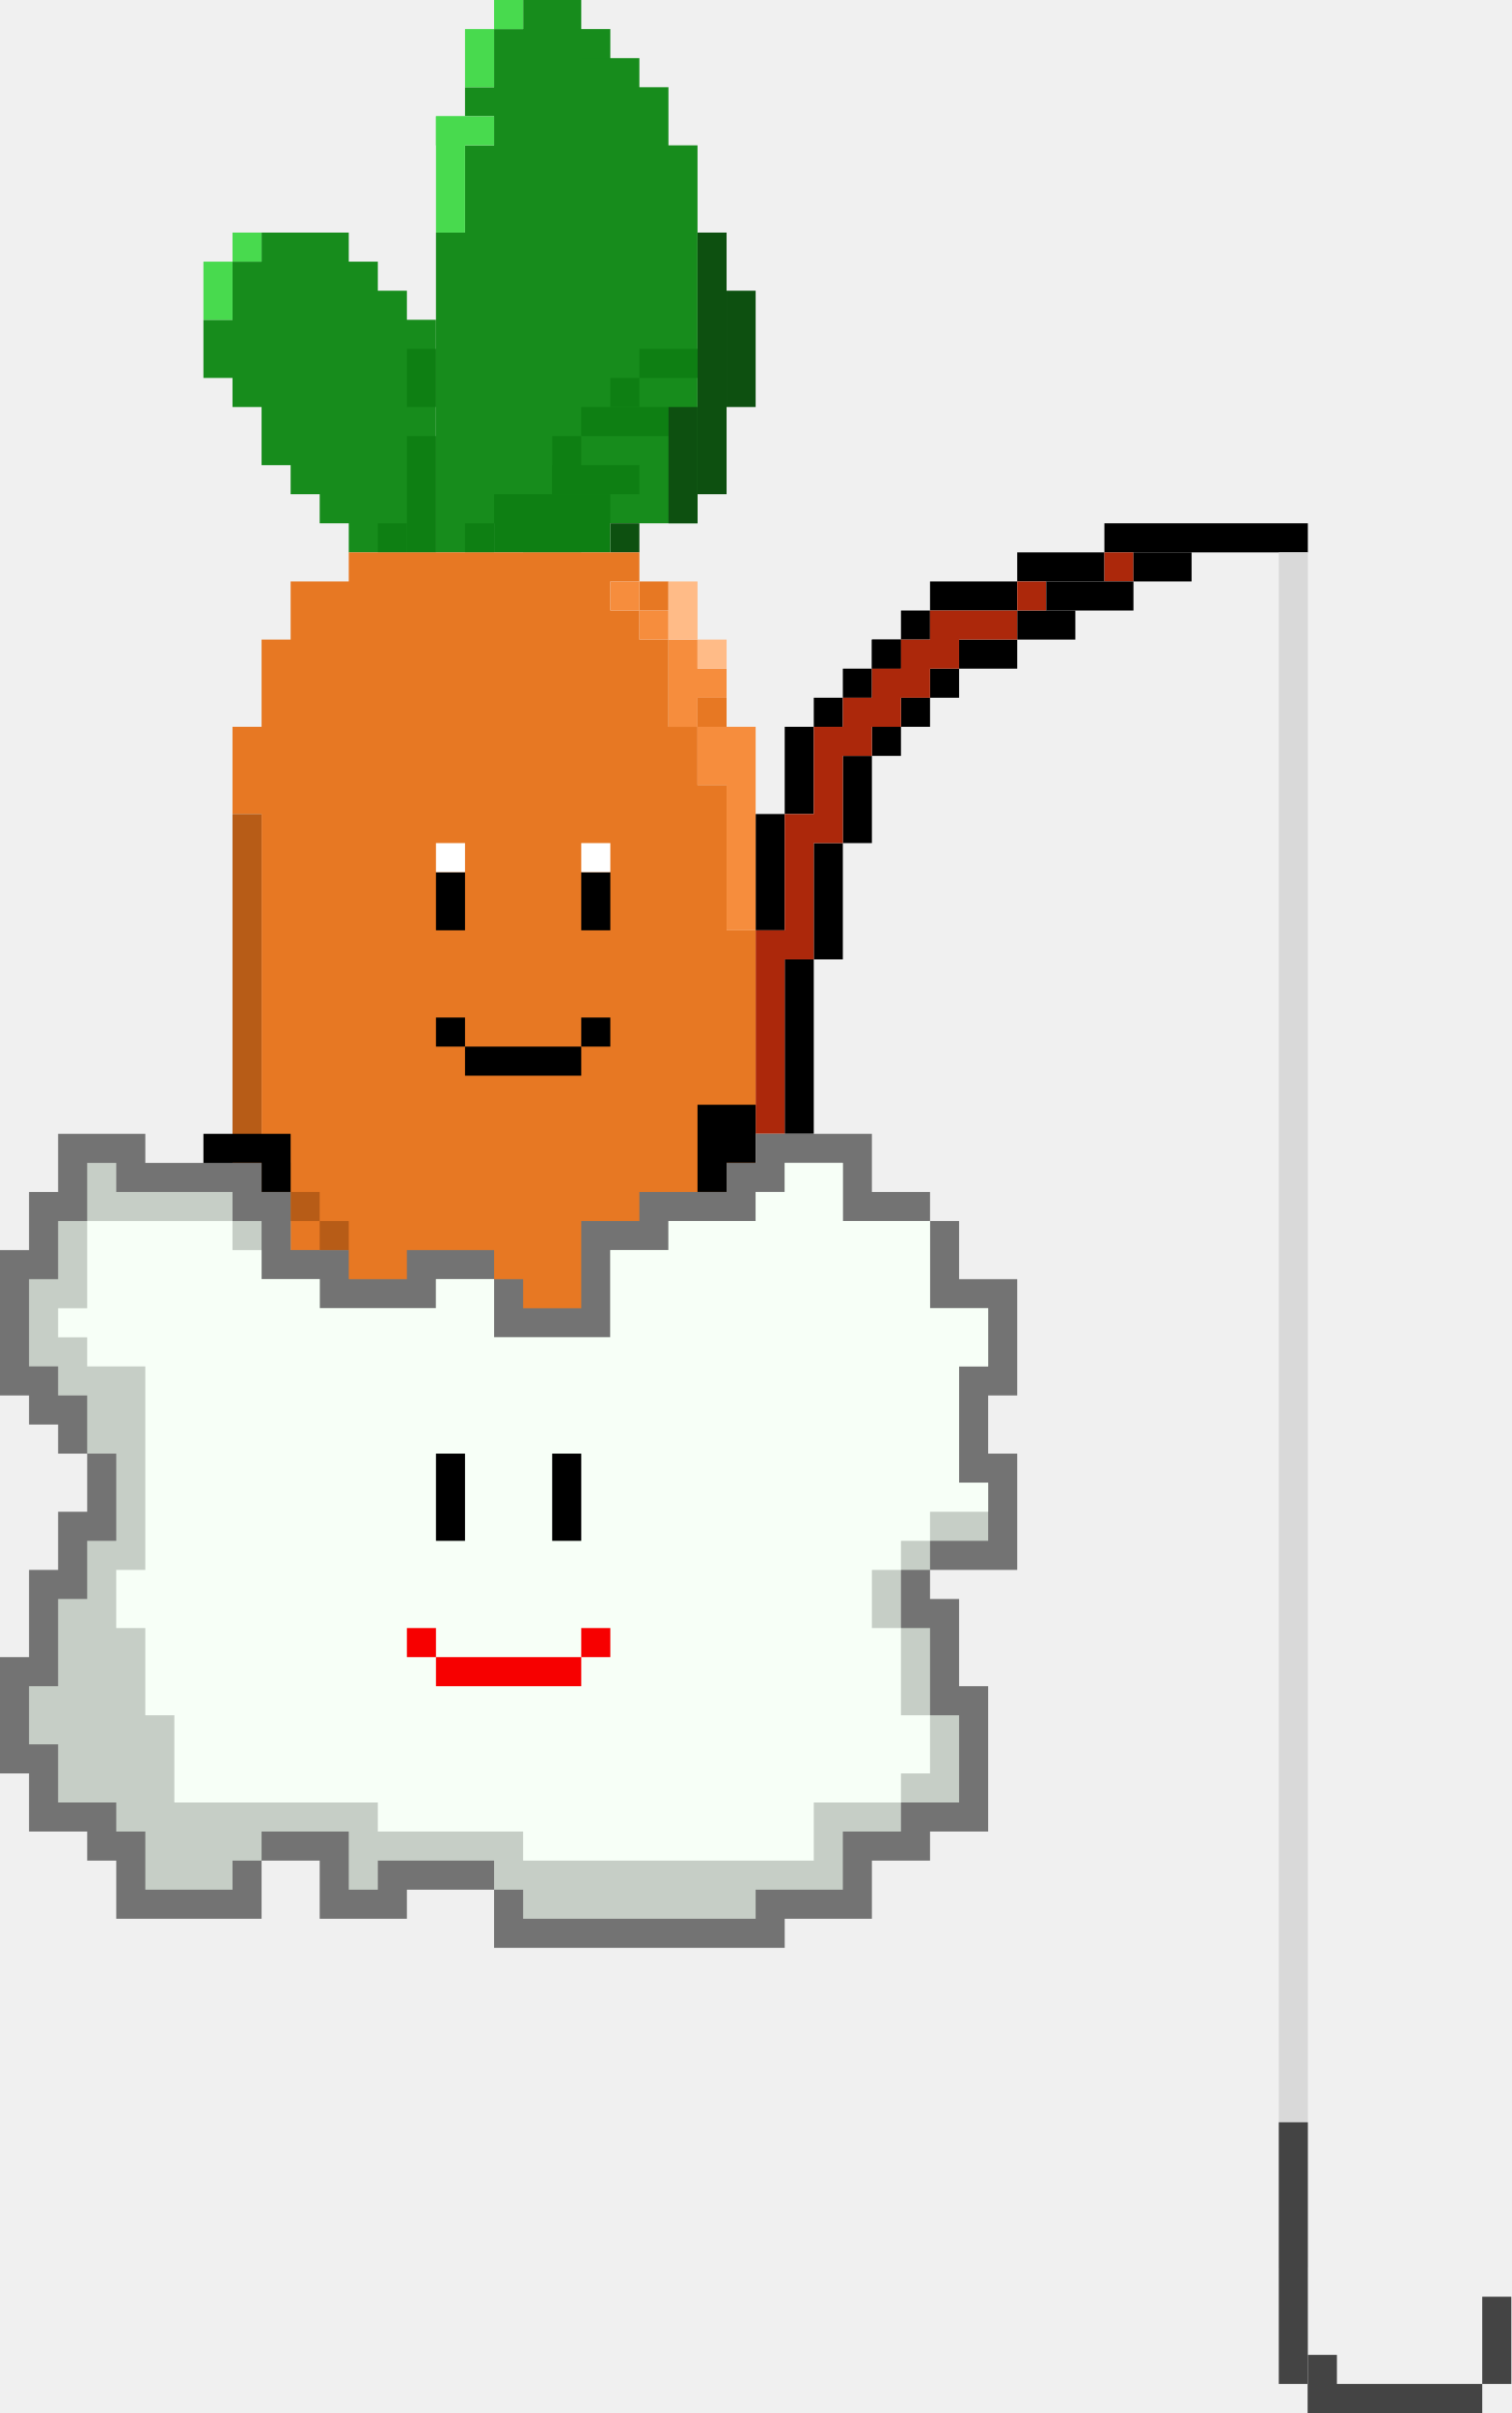
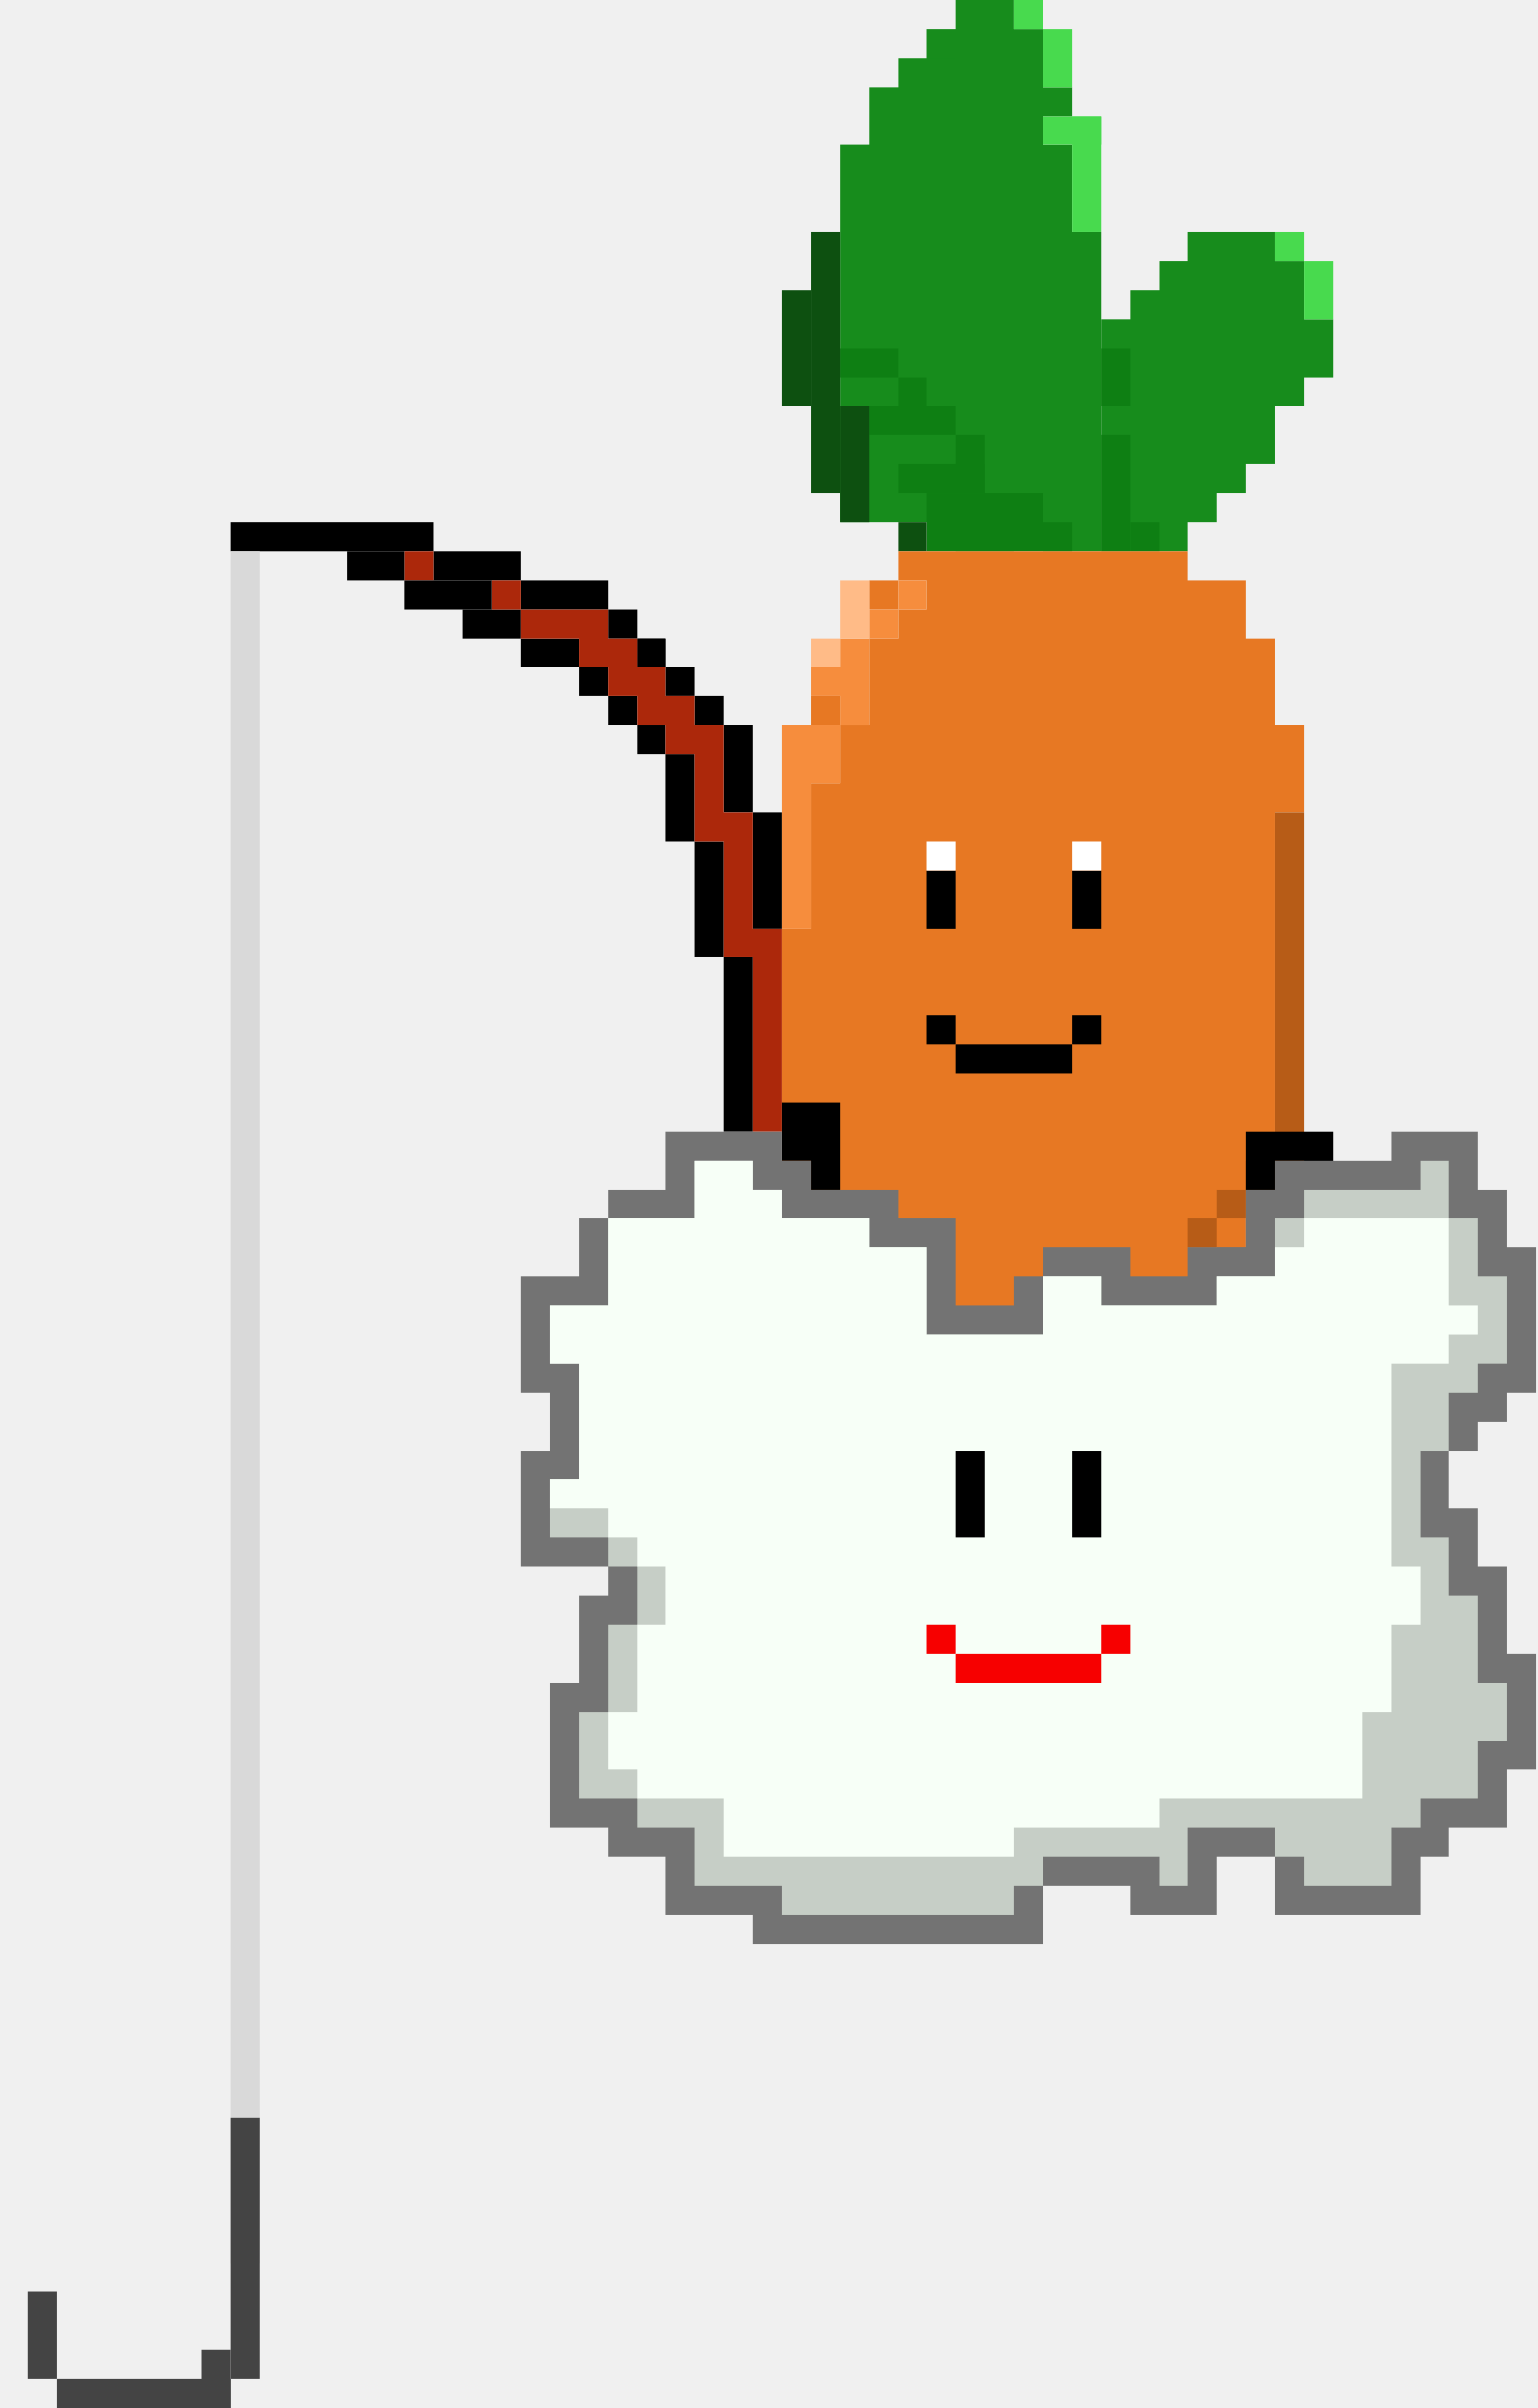
- <svg xmlns="http://www.w3.org/2000/svg" width="52" height="83" viewBox="0 0 52 83" fill="none">
-   <rect x="27" y="33" width="1" height="6" fill="black" />
-   <rect x="28" y="29" width="1" height="4" fill="black" />
-   <rect x="29" y="26" width="1" height="3" fill="black" />
-   <rect x="30" y="25" width="1" height="1" fill="black" />
-   <rect x="31" y="24" width="1" height="1" fill="black" />
-   <rect x="33" y="22" width="2" height="1" fill="black" />
-   <rect x="35" y="21" width="2" height="1" fill="black" />
-   <rect x="32" y="23" width="1" height="1" fill="black" />
-   <rect x="29" y="23" width="1" height="1" fill="black" />
-   <rect x="30" y="22" width="1" height="1" fill="black" />
-   <rect x="30" y="22" width="1" height="1" fill="black" />
-   <rect x="28" y="24" width="1" height="1" fill="black" />
-   <rect x="31" y="21" width="1" height="1" fill="black" />
-   <rect x="32" y="20" width="3" height="1" fill="black" />
-   <rect x="35" y="19" width="3" height="1" fill="black" />
-   <rect x="38" y="18" width="7" height="1" fill="black" />
-   <rect x="26" y="28" width="1" height="4" fill="black" />
-   <rect x="27" y="25" width="1" height="3" fill="black" />
-   <rect x="35" y="20" width="1" height="1" fill="#AC280B" />
-   <rect x="38" y="19" width="1" height="1" fill="#AC280B" />
-   <rect x="36" y="20" width="3" height="1" fill="black" />
-   <rect x="39" y="19" width="2" height="1" fill="black" />
-   <path d="M27 39H26V32H27V28H28V25H29V24H30V23H31V22H32V21H35V22H33V23H32V24H31V25H30V26H29V29H28V33H27V39Z" fill="#AC280B" />
-   <rect x="44" y="19" width="1" height="59" fill="#D9D9D9" />
-   <rect x="44" y="73" width="1" height="9" fill="#444444" />
-   <rect x="45" y="81" width="1" height="2" fill="#444444" />
-   <rect x="45" y="82" width="6" height="1" fill="#444444" />
-   <rect x="51" y="79" width="1" height="3" fill="#444444" />
-   <rect x="18" width="2" height="19" fill="#178C1C" />
-   <rect x="16" y="5" width="8" height="13" fill="#178C1C" />
-   <rect x="17" y="1" width="4" height="5" fill="#178C1C" />
-   <rect x="20" y="2" width="2" height="2" fill="#178C1C" />
-   <rect x="16" y="3" width="2" height="1" fill="#178C1C" />
-   <rect x="19" y="3" width="4" height="3" fill="#178C1C" />
-   <rect x="15" y="8" width="2" height="11" fill="#178C1C" />
-   <rect x="9" y="8" width="3" height="8" fill="#178C1C" />
-   <rect x="12" y="11" width="3" height="8" fill="#178C1C" />
-   <rect x="11" y="10" width="3" height="8" fill="#178C1C" />
-   <rect x="10" y="9" width="3" height="8" fill="#178C1C" />
-   <rect x="8" y="9" width="3" height="5" fill="#178C1C" />
-   <rect x="7" y="11" width="3" height="2" fill="#178C1C" />
-   <rect x="7" y="9" width="1" height="2" fill="#48DA4E" />
-   <rect x="15" y="4" width="1" height="4" fill="#48DA4E" />
-   <rect x="16" y="1" width="1" height="2" fill="#48DA4E" />
-   <rect x="17" width="1" height="1" fill="#48DA4E" />
-   <rect x="15" y="4" width="2" height="1" fill="#48DA4E" />
-   <rect x="8" y="8" width="1" height="1" fill="#48DA4E" />
-   <rect x="17" y="17" width="4" height="2" fill="#0E7F13" />
-   <rect x="14" y="15" width="1" height="4" fill="#0E7F13" />
-   <rect x="14" y="12" width="1" height="2" fill="#0E7F13" />
-   <rect x="13" y="18" width="1" height="1" fill="#0E7F13" />
-   <rect x="16" y="18" width="1" height="1" fill="#0E7F13" />
-   <rect x="19" y="16" width="3" height="1" fill="#0E7F13" />
-   <rect x="20" y="14" width="3" height="1" fill="#0E7F13" />
-   <rect x="22" y="12" width="2" height="1" fill="#0E7F13" />
-   <rect x="21" y="13" width="1" height="1" fill="#0E7F13" />
-   <rect x="23" y="14" width="1" height="4" fill="#0D5010" />
-   <rect width="1" height="1" transform="matrix(1 0 0 -1 21 19)" fill="#0D5010" />
-   <rect x="24" y="8" width="1" height="9" fill="#0D5010" />
-   <rect x="25" y="10" width="1" height="4" fill="#0D5010" />
-   <rect x="19" y="15" width="1" height="2" fill="#0E7F13" />
-   <path d="M8 25V28H9V39V40V42H10V43H11V44V51H13H15V52H16V54H18V55H21V54H22V51H23V49H24V45H25V42H26V40V38V32H25V27H24V25H23V22H22V21H21V20H22V19H12V20H10V22H9V25H8Z" fill="#E77823" />
-   <path d="M9 28H8V42H9V41H10V40H9V28Z" fill="#B75C17" />
-   <path d="M10 42H9V45H10V49H11V48H12V44H11V43H10V42Z" fill="#B75C17" />
-   <path d="M13 48H12V49H11V51H12V50H13V48Z" fill="#B75C17" />
-   <path d="M15 50H13V51H12V52H13V53H14V54H15V56H16V57H19V56H20V55H18V54H16V52H15V50Z" fill="#B75C17" />
-   <rect x="10" y="41" width="1" height="1" fill="#B75C17" />
-   <rect x="11" y="42" width="1" height="1" fill="#B75C17" />
-   <rect x="15" y="30" width="1" height="2" fill="black" />
-   <rect x="20" y="30" width="1" height="2" fill="black" />
-   <rect x="20" y="29" width="1" height="1" fill="white" />
-   <rect x="15" y="29" width="1" height="1" fill="white" />
-   <rect x="15" y="35" width="1" height="1" fill="black" />
-   <rect x="20" y="35" width="1" height="1" fill="black" />
-   <rect x="16" y="36" width="4" height="1" fill="black" />
-   <path d="M26 25H24V27H25V32H26V25Z" fill="#F68D3D" />
-   <path d="M24 22H23V25H24V24H25V23H24V22Z" fill="#F68D3D" />
-   <rect x="24" y="24" width="1" height="1" fill="#E77823" />
-   <rect x="22" y="20" width="1" height="1" fill="#E77823" />
-   <rect x="21" y="20" width="1" height="1" fill="#F68D3D" />
-   <rect x="22" y="21" width="1" height="1" fill="#F68D3D" />
-   <rect x="23" y="20" width="1" height="2" fill="#FFBB87" />
-   <rect x="24" y="22" width="1" height="1" fill="#FFBB87" />
-   <path d="M7 39V41H8V40H9V41H10V39H7Z" fill="black" />
-   <path d="M24 38V41H25V40H26V38H24Z" fill="black" />
-   <rect x="14" y="54" width="1" height="1" fill="#632E06" />
-   <rect x="13" y="53" width="1" height="1" fill="#632E06" />
-   <path d="M15 55H14V62H12V63H15V55Z" fill="black" />
-   <path d="M21 55H20V63H23V62H21V55Z" fill="black" />
-   <path d="M17 65H14V66H11V64H9V66H4V64H3V63H1V61H0V57H1V54H2V52H3V50H2V49H1V48H0V43H1V41H2V39H5V40H9V41H10V43H12V44H14V43H17V44H18V45H20V42H22V41H25V40H26V39H30V41H32V42H33V44H35V48H34V50H35V54H32V55H33V58H34V63H32V64H30V66H27V67H17V65Z" fill="#737373" />
-   <path d="M26 66H18V65H17V64H13V65H12V63H9V64H8V65H5V63H4V62H2V60H1V58H2V55H3V53H4V50H3V48H2V47H1V44H2V42H3V40H4V41H8V42H9V44H11V45H12H15V44H17V46H21V43H23V42H26V41H27V40H29V42H32V45H34V47H33V51H34V53H32V54H31V56H32V59H33V62H31V63H29V65H26V66Z" fill="#C6CEC6" />
-   <path d="M3 42H8V43H9V44H11V45H15V44H17V46H21V43H23V42H26V41H27V40H29V42H32V45H34V47H33V51H34V52H32V53H31V54H30V56H31V59H32V61H31V62H28V64H18V63H13V62H6V59H5V56H4V54H5V47H3V46H2V45H3V42Z" fill="#F7FFF7" />
-   <rect x="15" y="50" width="1" height="3" fill="black" />
-   <rect x="19" y="50" width="1" height="3" fill="black" />
-   <rect x="15" y="57" width="5" height="1" fill="#F70000" />
-   <rect x="20" y="56" width="1" height="1" fill="#F70000" />
-   <rect x="14" y="56" width="1" height="1" fill="#F70000" />
+ <svg xmlns="http://www.w3.org/2000/svg" width="53" height="83" viewBox="0 0 53 83" fill="none">
+   <rect width="1" height="6" transform="matrix(-1 0 0 1 25.9559 33)" fill="black" />
+   <rect width="1" height="4" transform="matrix(-1 0 0 1 24.9559 29)" fill="black" />
+   <rect width="1" height="3" transform="matrix(-1 0 0 1 23.9559 26)" fill="black" />
+   <rect width="1" height="1" transform="matrix(-1 0 0 1 22.9559 25)" fill="black" />
+   <rect width="1" height="1" transform="matrix(-1 0 0 1 21.9559 24)" fill="black" />
+   <rect width="2" height="1" transform="matrix(-1 0 0 1 19.9559 22)" fill="black" />
+   <rect width="2" height="1" transform="matrix(-1 0 0 1 17.9559 21)" fill="black" />
+   <rect width="1" height="1" transform="matrix(-1 0 0 1 20.9559 23)" fill="black" />
+   <rect width="1" height="1" transform="matrix(-1 0 0 1 23.9559 23)" fill="black" />
+   <rect width="1" height="1" transform="matrix(-1 0 0 1 22.9559 22)" fill="black" />
+   <rect width="1" height="1" transform="matrix(-1 0 0 1 22.9559 22)" fill="black" />
+   <rect width="1" height="1" transform="matrix(-1 0 0 1 24.9559 24)" fill="black" />
+   <rect width="1" height="1" transform="matrix(-1 0 0 1 21.9559 21)" fill="black" />
+   <rect width="3" height="1" transform="matrix(-1 0 0 1 20.9559 20)" fill="black" />
+   <rect width="3" height="1" transform="matrix(-1 0 0 1 17.9559 19)" fill="black" />
+   <rect width="7" height="1" transform="matrix(-1 0 0 1 14.9559 18)" fill="black" />
+   <rect width="1" height="4" transform="matrix(-1 0 0 1 26.9559 28)" fill="black" />
+   <rect width="1" height="3" transform="matrix(-1 0 0 1 25.9559 25)" fill="black" />
+   <rect width="1" height="1" transform="matrix(-1 0 0 1 17.9559 20)" fill="#AC280B" />
+   <rect width="1" height="1" transform="matrix(-1 0 0 1 14.9559 19)" fill="#AC280B" />
+   <rect width="3" height="1" transform="matrix(-1 0 0 1 16.9559 20)" fill="black" />
+   <rect width="2" height="1" transform="matrix(-1 0 0 1 13.9559 19)" fill="black" />
+   <path d="M25.956 39H26.956V32H25.956V28H24.956V25H23.956V24H22.956V23H21.956V22H20.956V21H17.956V22H19.956V23H20.956V24H21.956V25H22.956V26H23.956V29H24.956V33H25.956V39Z" fill="#AC280B" />
+   <rect width="1" height="59" transform="matrix(-1 0 0 1 8.9559 19)" fill="#D9D9D9" />
+   <rect width="1" height="9" transform="matrix(-1 0 0 1 8.9559 73)" fill="#444444" />
+   <rect width="1" height="2" transform="matrix(-1 0 0 1 7.9559 81)" fill="#444444" />
+   <rect width="6" height="1" transform="matrix(-1 0 0 1 7.9559 82)" fill="#444444" />
+   <rect width="1" height="3" transform="matrix(-1 0 0 1 1.9559 79)" fill="#444444" />
+   <rect width="2" height="19" transform="matrix(-1 0 0 1 34.9559 0)" fill="#178C1C" />
+   <rect width="8" height="13" transform="matrix(-1 0 0 1 36.9559 5)" fill="#178C1C" />
+   <rect width="4" height="5" transform="matrix(-1 0 0 1 35.9559 1)" fill="#178C1C" />
+   <rect width="2" height="2" transform="matrix(-1 0 0 1 32.9559 2)" fill="#178C1C" />
+   <rect width="2" height="1" transform="matrix(-1 0 0 1 36.9559 3)" fill="#178C1C" />
+   <rect width="4" height="3" transform="matrix(-1 0 0 1 33.9559 3)" fill="#178C1C" />
+   <rect width="2" height="11" transform="matrix(-1 0 0 1 37.9559 8)" fill="#178C1C" />
+   <rect width="3" height="8" transform="matrix(-1 0 0 1 43.9559 8)" fill="#178C1C" />
+   <rect width="3" height="8" transform="matrix(-1 0 0 1 40.9559 11)" fill="#178C1C" />
+   <rect width="3" height="8" transform="matrix(-1 0 0 1 41.9559 10)" fill="#178C1C" />
+   <rect width="3" height="8" transform="matrix(-1 0 0 1 42.9559 9)" fill="#178C1C" />
+   <rect width="3" height="5" transform="matrix(-1 0 0 1 44.9559 9)" fill="#178C1C" />
+   <rect width="3" height="2" transform="matrix(-1 0 0 1 45.9559 11)" fill="#178C1C" />
+   <rect width="1" height="2" transform="matrix(-1 0 0 1 45.9559 9)" fill="#48DA4E" />
+   <rect width="1" height="4" transform="matrix(-1 0 0 1 37.9559 4)" fill="#48DA4E" />
+   <rect width="1" height="2" transform="matrix(-1 0 0 1 36.9559 1)" fill="#48DA4E" />
+   <rect width="1" height="1" transform="matrix(-1 0 0 1 35.9559 0)" fill="#48DA4E" />
+   <rect width="2" height="1" transform="matrix(-1 0 0 1 37.9559 4)" fill="#48DA4E" />
+   <rect width="1" height="1" transform="matrix(-1 0 0 1 44.9559 8)" fill="#48DA4E" />
+   <rect width="4" height="2" transform="matrix(-1 0 0 1 35.9559 17)" fill="#0E7F13" />
+   <rect width="1" height="4" transform="matrix(-1 0 0 1 38.9559 15)" fill="#0E7F13" />
+   <rect width="1" height="2" transform="matrix(-1 0 0 1 38.9559 12)" fill="#0E7F13" />
+   <rect width="1" height="1" transform="matrix(-1 0 0 1 39.9559 18)" fill="#0E7F13" />
+   <rect width="1" height="1" transform="matrix(-1 0 0 1 36.9559 18)" fill="#0E7F13" />
+   <rect width="3" height="1" transform="matrix(-1 0 0 1 33.9559 16)" fill="#0E7F13" />
+   <rect width="3" height="1" transform="matrix(-1 0 0 1 32.9559 14)" fill="#0E7F13" />
+   <rect width="2" height="1" transform="matrix(-1 0 0 1 30.9559 12)" fill="#0E7F13" />
+   <rect width="1" height="1" transform="matrix(-1 0 0 1 31.9559 13)" fill="#0E7F13" />
+   <rect width="1" height="4" transform="matrix(-1 0 0 1 29.9559 14)" fill="#0D5010" />
+   <rect x="31.956" y="19" width="1" height="1" transform="rotate(180 31.9559 19)" fill="#0D5010" />
+   <rect width="1" height="9" transform="matrix(-1 0 0 1 28.9559 8)" fill="#0D5010" />
+   <rect width="1" height="4" transform="matrix(-1 0 0 1 27.9559 10)" fill="#0D5010" />
+   <rect width="1" height="2" transform="matrix(-1 0 0 1 33.9559 15)" fill="#0E7F13" />
+   <path d="M44.956 25V28H43.956V39V40V42H42.956V43H41.956V44V51H39.956H37.956V52H36.956V54H34.956V55H31.956V54H30.956V51H29.956V49H28.956V45H27.956V42H26.956V40V38V32H27.956V27H28.956V25H29.956V22H30.956V21H31.956V20H30.956V19H40.956V20H42.956V22H43.956V25H44.956Z" fill="#E77823" />
+   <path d="M43.956 28H44.956V42H43.956V41H42.956V40H43.956V28Z" fill="#B75C17" />
+   <path d="M42.956 42H43.956V45H42.956V49H41.956V48H40.956V44H41.956V43H42.956V42Z" fill="#B75C17" />
+   <path d="M39.956 48H40.956V49H41.956V51H40.956V50H39.956V48Z" fill="#B75C17" />
+   <path d="M37.956 50H39.956V51H40.956V52H39.956V53H38.956V54H37.956V56H36.956V57H33.956V56H32.956V55H34.956V54H36.956V52H37.956V50Z" fill="#B75C17" />
+   <rect width="1" height="1" transform="matrix(-1 0 0 1 42.9559 41)" fill="#B75C17" />
+   <rect width="1" height="1" transform="matrix(-1 0 0 1 41.9559 42)" fill="#B75C17" />
+   <rect width="1" height="2" transform="matrix(-1 0 0 1 37.9559 30)" fill="black" />
+   <rect width="1" height="2" transform="matrix(-1 0 0 1 32.9559 30)" fill="black" />
+   <rect width="1" height="1" transform="matrix(-1 0 0 1 32.9559 29)" fill="white" />
+   <rect width="1" height="1" transform="matrix(-1 0 0 1 37.9559 29)" fill="white" />
+   <rect width="1" height="1" transform="matrix(-1 0 0 1 37.9559 35)" fill="black" />
+   <rect width="1" height="1" transform="matrix(-1 0 0 1 32.9559 35)" fill="black" />
+   <rect width="4" height="1" transform="matrix(-1 0 0 1 36.9559 36)" fill="black" />
+   <path d="M26.956 25H28.956V27H27.956V32H26.956V25Z" fill="#F68D3D" />
+   <path d="M28.956 22H29.956V25H28.956V24H27.956V23H28.956V22Z" fill="#F68D3D" />
+   <rect width="1" height="1" transform="matrix(-1 0 0 1 28.9559 24)" fill="#E77823" />
+   <rect width="1" height="1" transform="matrix(-1 0 0 1 30.9559 20)" fill="#E77823" />
+   <rect width="1" height="1" transform="matrix(-1 0 0 1 31.9559 20)" fill="#F68D3D" />
+   <rect width="1" height="1" transform="matrix(-1 0 0 1 30.9559 21)" fill="#F68D3D" />
+   <rect width="1" height="2" transform="matrix(-1 0 0 1 29.9559 20)" fill="#FFBB87" />
+   <rect width="1" height="1" transform="matrix(-1 0 0 1 28.9559 22)" fill="#FFBB87" />
+   <path d="M45.956 39V41H44.956V40H43.956V41H42.956V39H45.956Z" fill="black" />
+   <path d="M28.956 38V41H27.956V40H26.956V38H28.956Z" fill="black" />
+   <rect width="1" height="1" transform="matrix(-1 0 0 1 38.9559 54)" fill="#632E06" />
+   <rect width="1" height="1" transform="matrix(-1 0 0 1 39.9559 53)" fill="#632E06" />
+   <path d="M37.956 55H38.956V62H40.956V63H37.956V55Z" fill="black" />
+   <path d="M31.956 55H32.956V63H29.956V62H31.956V55Z" fill="black" />
+   <path d="M35.956 65H38.956V66H41.956V64H43.956V66H48.956V64H49.956V63H51.956V61H52.956V57H51.956V54H50.956V52H49.956V50H50.956V49H51.956V48H52.956V43H51.956V41H50.956V39H47.956V40H43.956V41H42.956V43H40.956V44H38.956V43H35.956V44H34.956V45H32.956V42H30.956V41H27.956V40H26.956V39H22.956V41H20.956V42H19.956V44H17.956V48H18.956V50H17.956V54H20.956V55H19.956V58H18.956V63H20.956V64H22.956V66H25.956V67H35.956V65Z" fill="#737373" />
+   <path d="M26.956 66H34.956V65H35.956V64H39.956V65H40.956V63H43.956V64H44.956V65H47.956V63H48.956V62H50.956V60H51.956V58H50.956V55H49.956V53H48.956V50H49.956V48H50.956V47H51.956V44H50.956V42H49.956V40H48.956V41H44.956V42H43.956V44H41.956V45H40.956H37.956V44H35.956V46H31.956V43H29.956V42H26.956V41H25.956V40H23.956V42H20.956V45H18.956V47H19.956V51H18.956V53H20.956V54H21.956V56H20.956V59H19.956V62H21.956V63H23.956V65H26.956V66Z" fill="#C6CEC6" />
+   <path d="M49.956 42H44.956V43H43.956V44H41.956V45H37.956V44H35.956V46H31.956V43H29.956V42H26.956V41H25.956V40H23.956V42H20.956V45H18.956V47H19.956V51H18.956V52H20.956V53H21.956V54H22.956V56H21.956V59H20.956V61H21.956V62H24.956V64H34.956V63H39.956V62H46.956V59H47.956V56H48.956V54H47.956V47H49.956V46H50.956V45H49.956V42Z" fill="#F7FFF7" />
+   <rect width="1" height="3" transform="matrix(-1 0 0 1 37.9559 50)" fill="black" />
+   <rect width="1" height="3" transform="matrix(-1 0 0 1 33.9559 50)" fill="black" />
+   <rect width="5" height="1" transform="matrix(-1 0 0 1 37.9559 57)" fill="#F70000" />
+   <rect width="1" height="1" transform="matrix(-1 0 0 1 32.9559 56)" fill="#F70000" />
+   <rect width="1" height="1" transform="matrix(-1 0 0 1 38.9559 56)" fill="#F70000" />
</svg>
